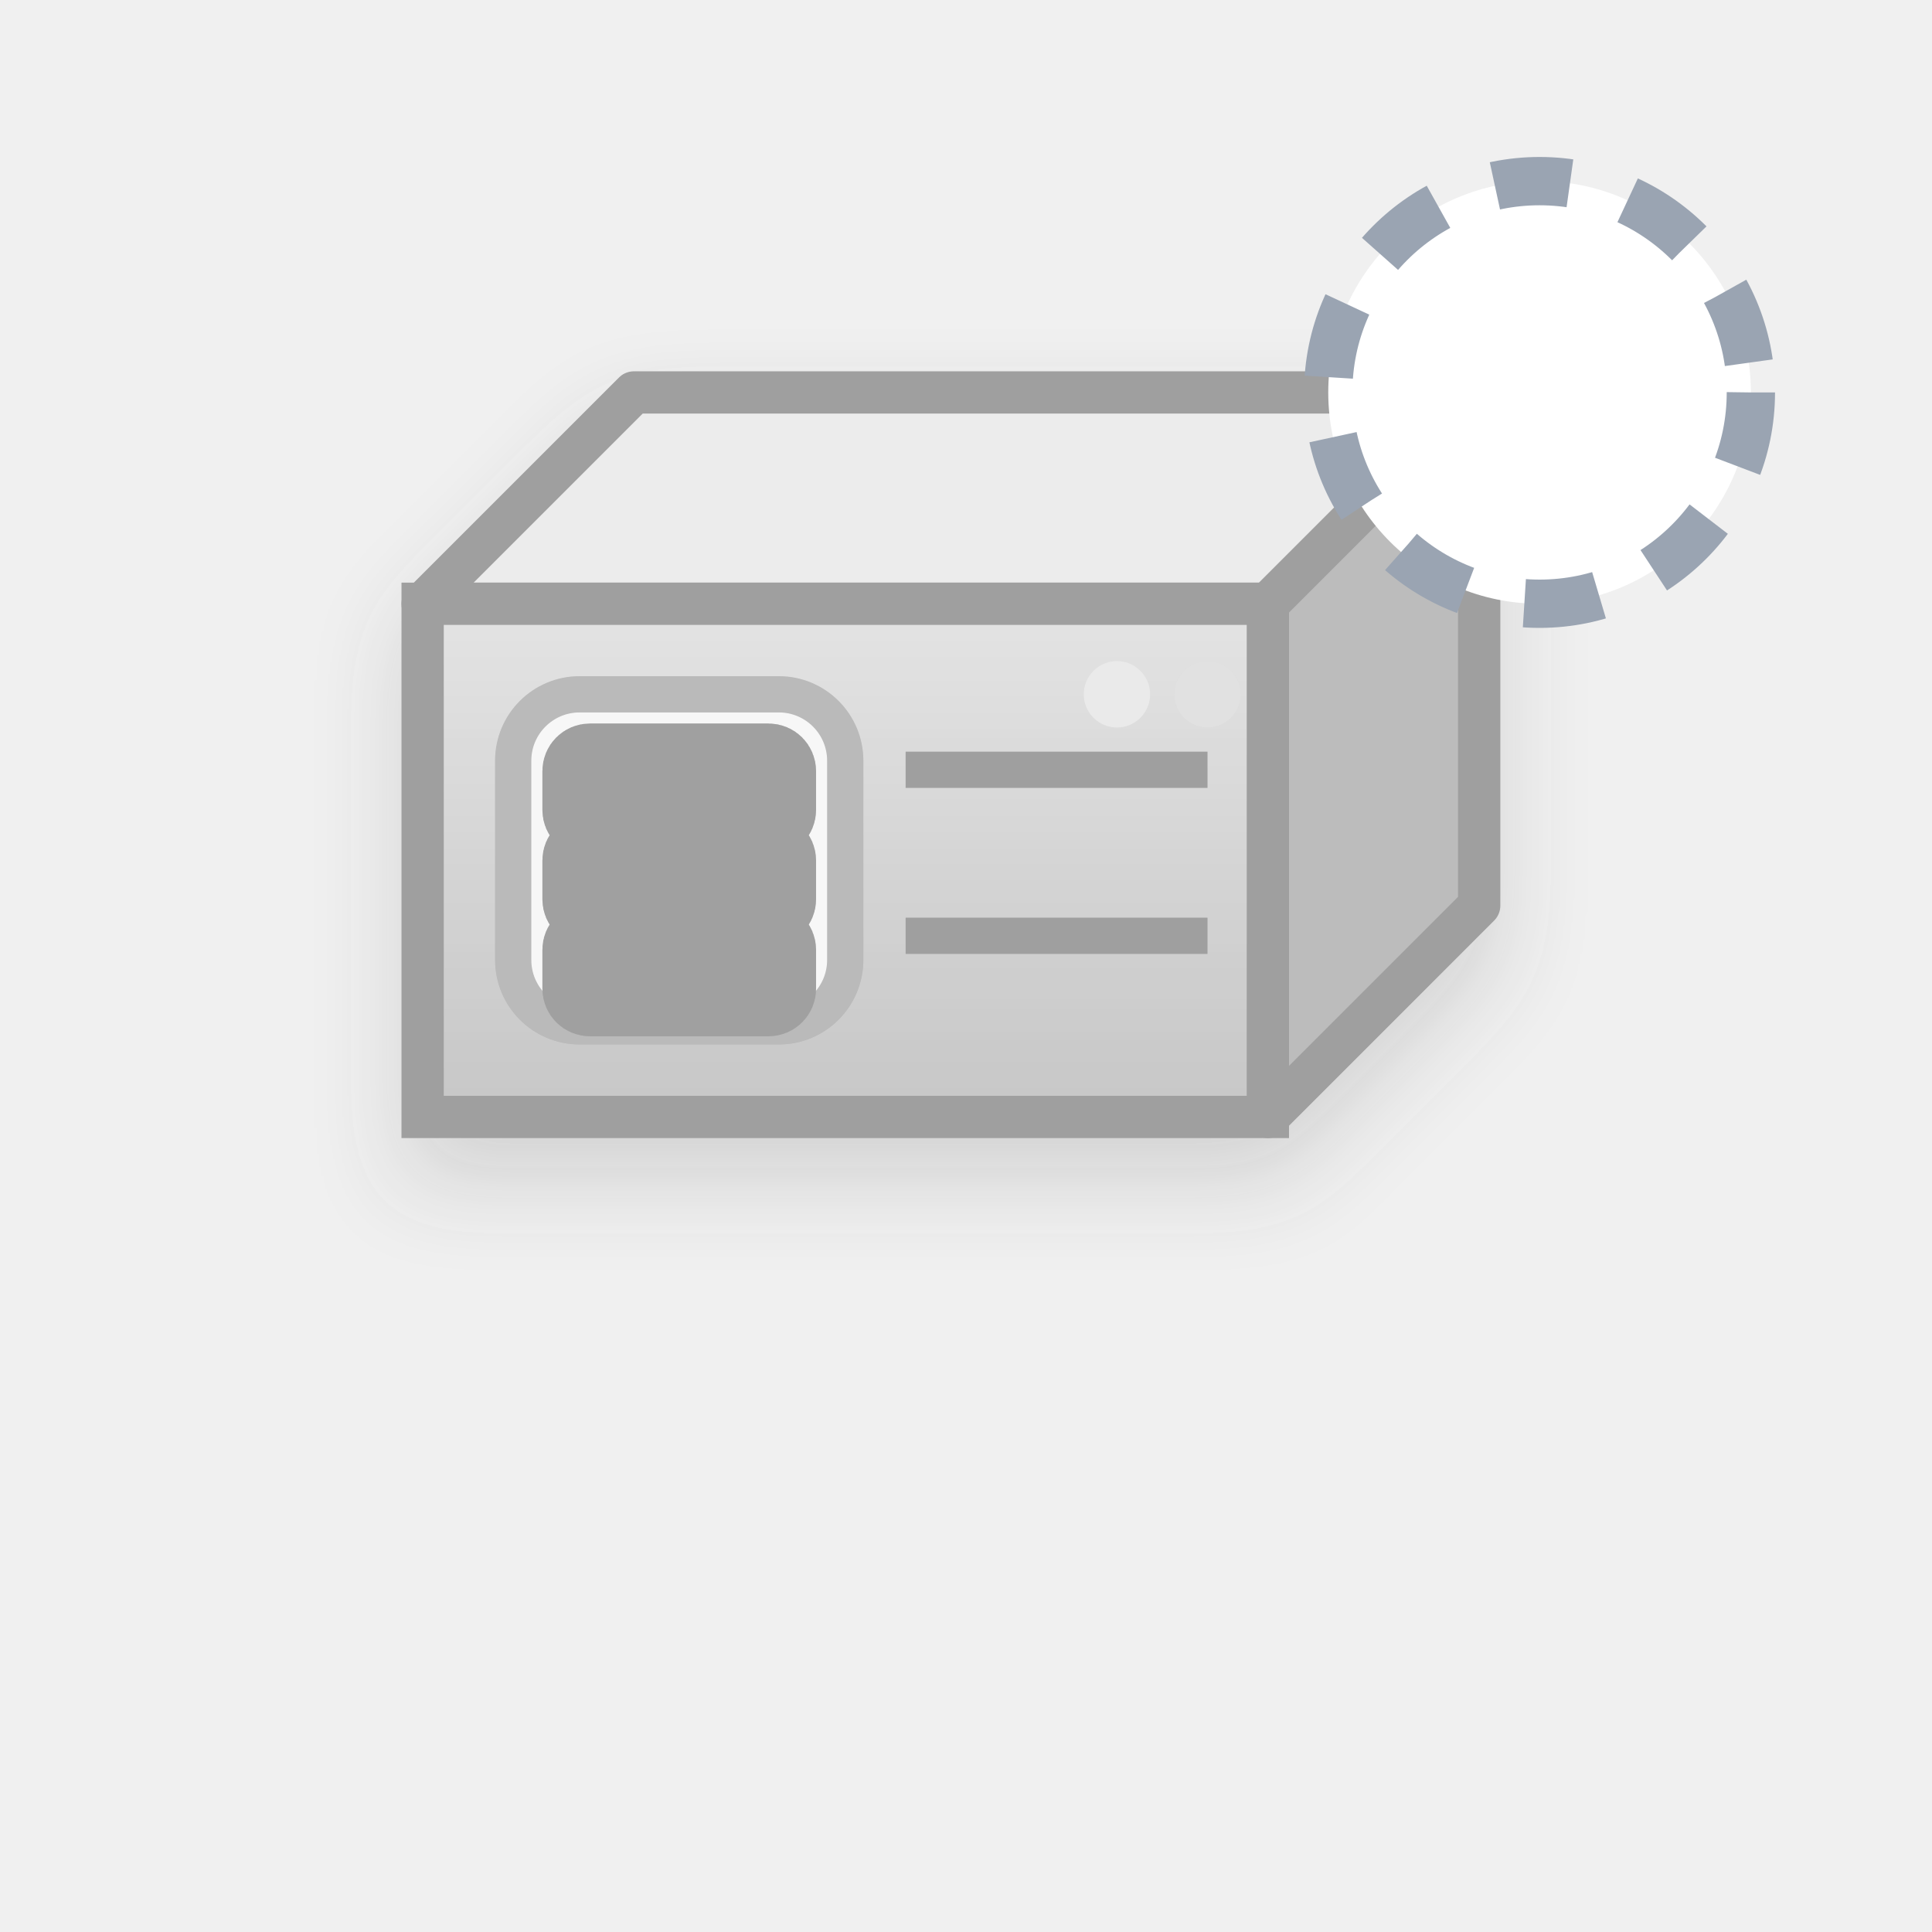
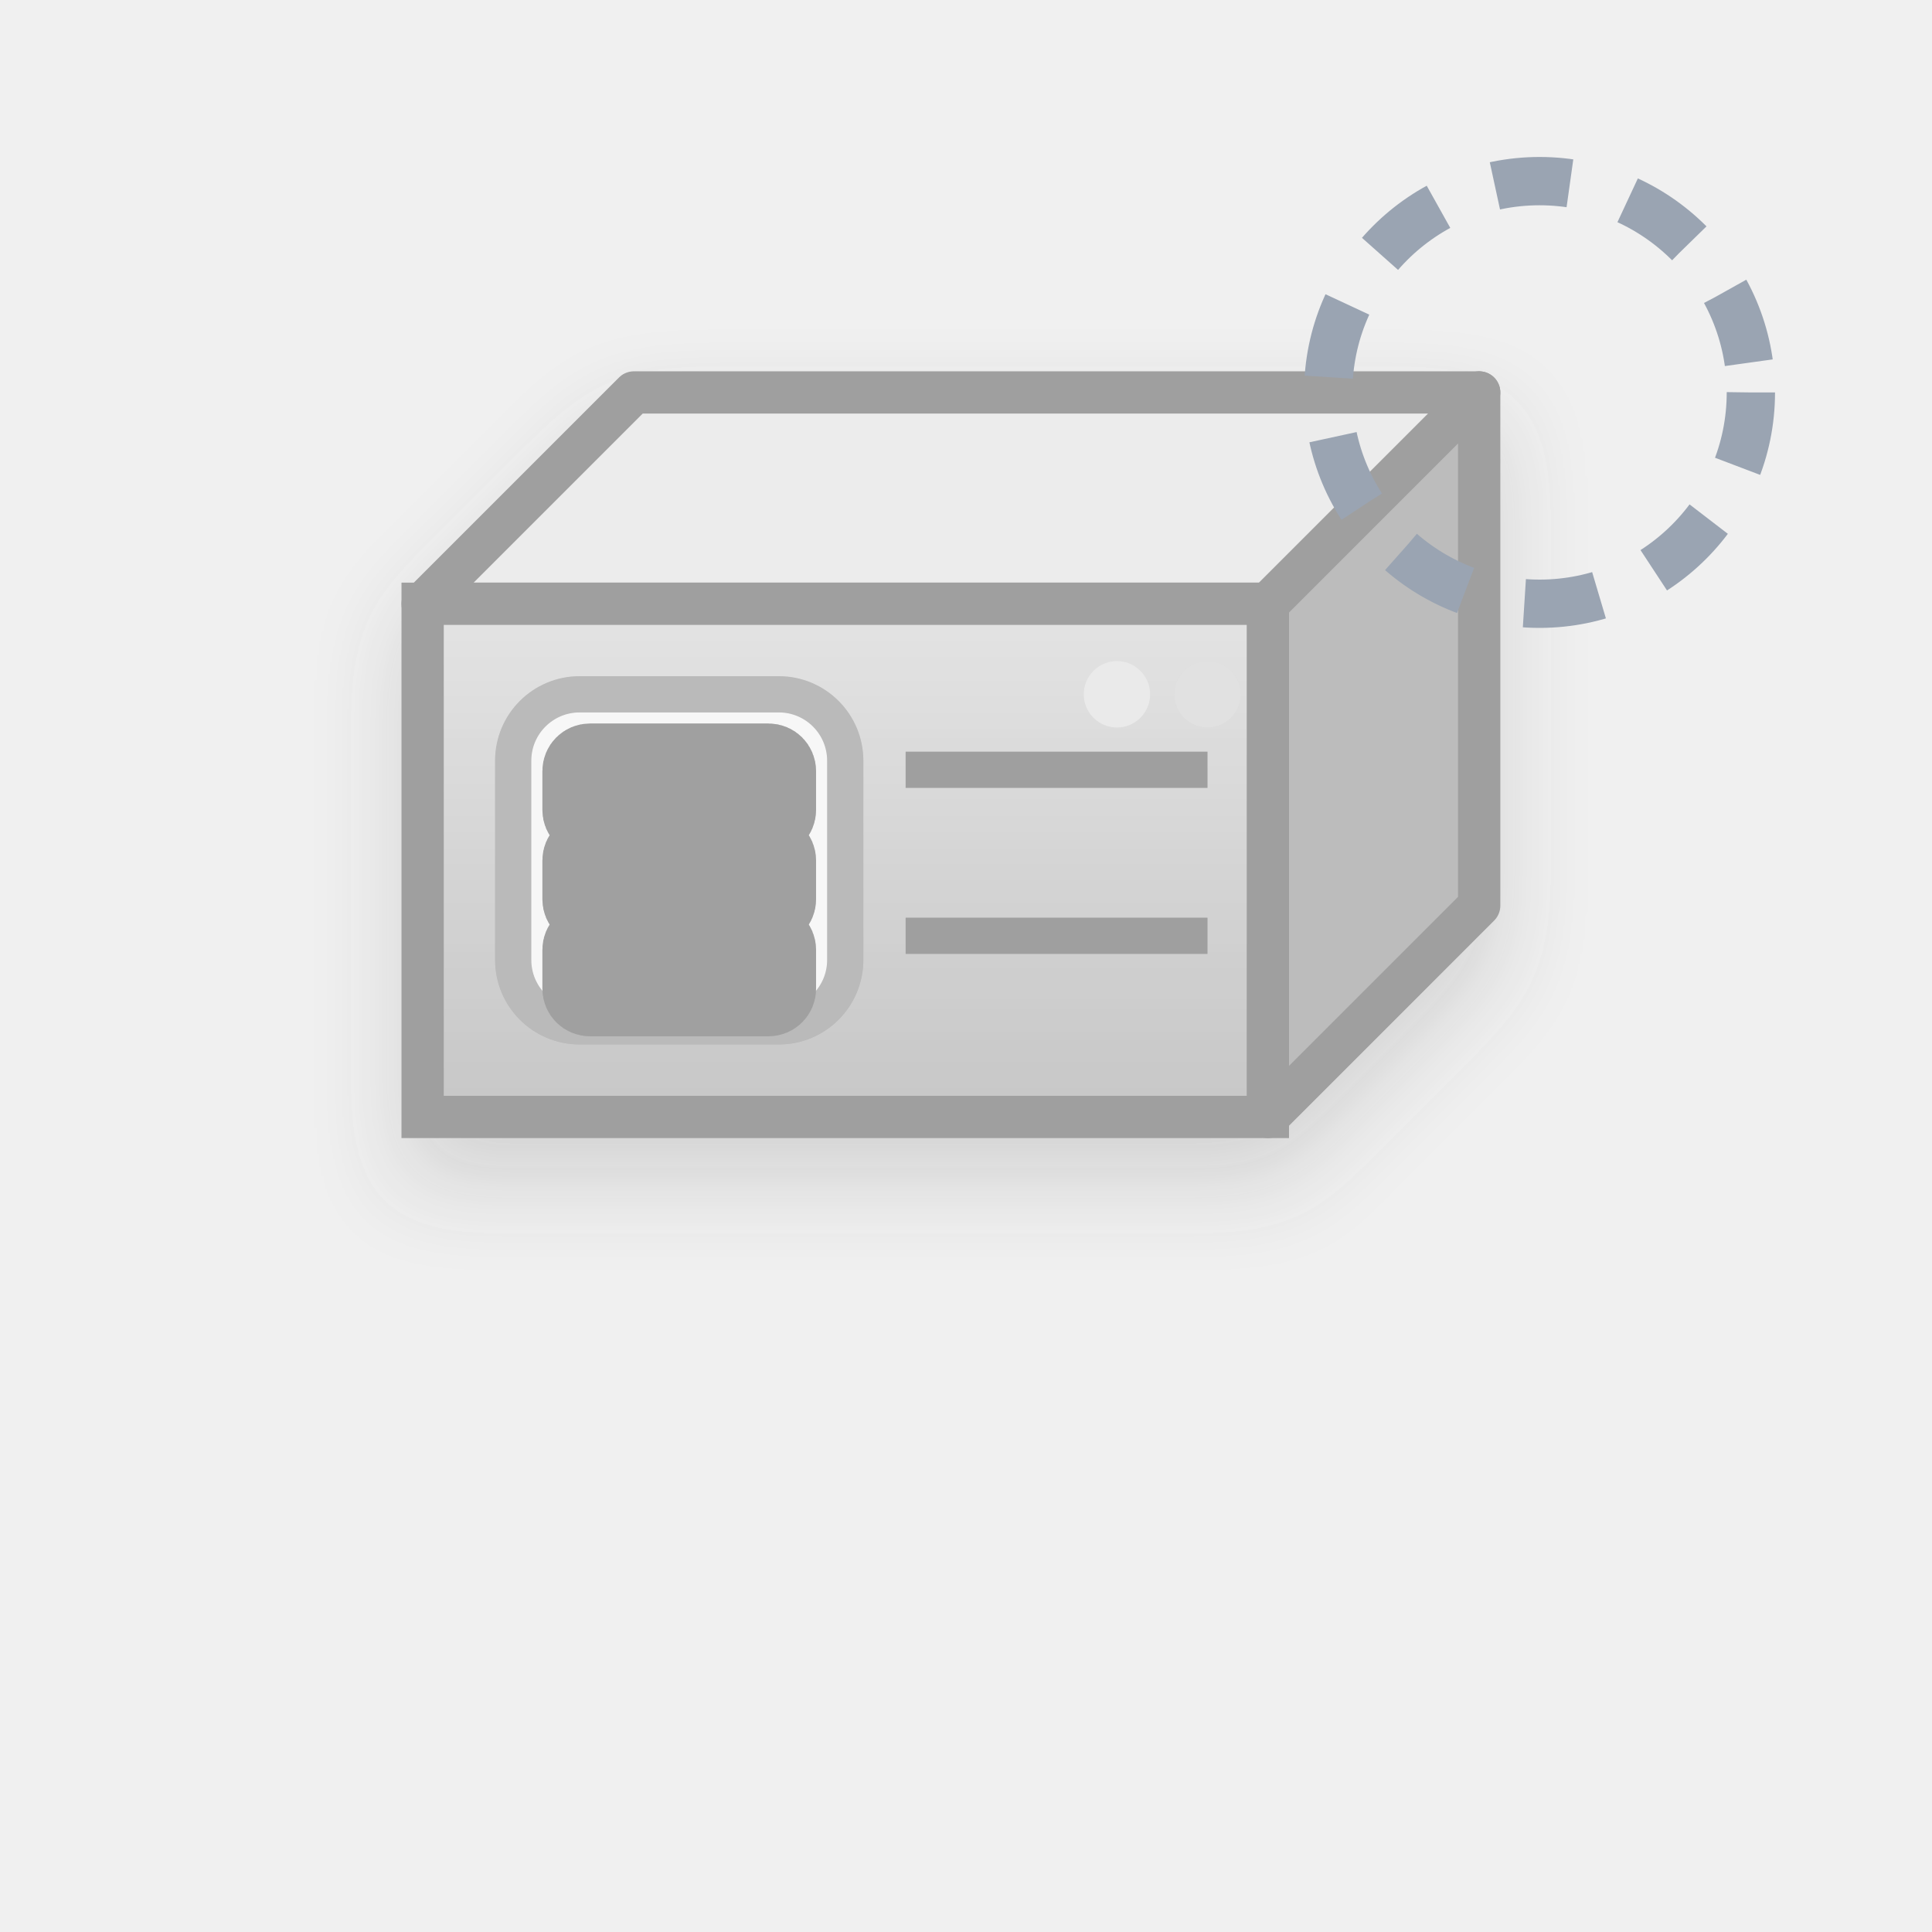
<svg xmlns="http://www.w3.org/2000/svg" viewBox="0 0 64 64" width="64" height="64">
  <defs>
    <linearGradient id="fg" x1="0" y1="0" x2="0" y2="1">
      <stop offset="0" stop-color="#A8DCF2" />
      <stop offset="1" stop-color="#4E9CC4" />
    </linearGradient>
    <linearGradient id="cg" x1="0" y1="0" x2="1" y2="0">
      <stop offset="0" stop-color="#8FCDE9" />
      <stop offset="0.5" stop-color="#5FA8CE" />
      <stop offset="1" stop-color="#35789E" />
    </linearGradient>
    <radialGradient id="sg" cx="0.35" cy="0.3" r="1">
      <stop offset="0" stop-color="#C9EAF8" />
      <stop offset="1" stop-color="#4E9CC4" />
    </radialGradient>
    <filter id="ds" x="-40%" y="-40%" width="180%" height="180%">
      <feDropShadow dx="0" dy="1.5" stdDeviation="1.5" flood-color="#0B3C5D" flood-opacity="0.35" />
    </filter>
  </defs>
  <g style="filter:grayscale(1);opacity:0.45">
    <g filter="url(#ds)">
      <polygon points="14,20 21,13 49,13 42,20" fill="#CFEAF6" stroke="#0B3C5D" stroke-width="1.4" stroke-linejoin="round" />
      <polygon points="42,20 49,13 49,30 42,37" fill="#3E84A8" stroke="#0B3C5D" stroke-width="1.4" stroke-linejoin="round" />
      <rect x="14" y="20" width="28" height="17" fill="url(#fg)" stroke="#0B3C5D" stroke-width="1.4" />
      <rect x="17.0" y="23.0" width="11" height="11" rx="2.2" fill="#fff" stroke="#9B51E0" stroke-width="1.2" />
      <g transform="translate(22.5 28.5) scale(0.37) translate(-32 -30)" fill="none" stroke="#561494" stroke-width="6.5" stroke-linecap="round" stroke-linejoin="round">
        <rect x="23" y="21" width="18" height="5.5" rx="1" />
        <rect x="23" y="29" width="18" height="5.5" rx="1" />
        <rect x="23" y="37" width="18" height="5.5" rx="1" />
        <circle cx="26.5" cy="23.8" r=".9" fill="#561494" stroke="none" />
        <circle cx="26.5" cy="31.8" r=".9" fill="#561494" stroke="none" />
        <circle cx="26.5" cy="39.8" r=".9" fill="#561494" stroke="none" />
      </g>
      <path d="M30 25.5h10M30 31h10" stroke="#0B3C5D" stroke-width="1.2" />
      <circle cx="37" cy="23" r="1.1" fill="#7CFC9A" />
      <circle cx="40" cy="23" r="1.1" fill="#FFC65C" />
    </g>
  </g>
-   <circle cx="51" cy="13" r="7" fill="#fff" stroke="#9AA4B2" stroke-width="1.6" stroke-dasharray="2.5 2" />
+   <circle cx="51" cy="13" r="7" fill="none" stroke="#9AA4B2" stroke-width="1.6" stroke-dasharray="2.5 2" />
</svg>
